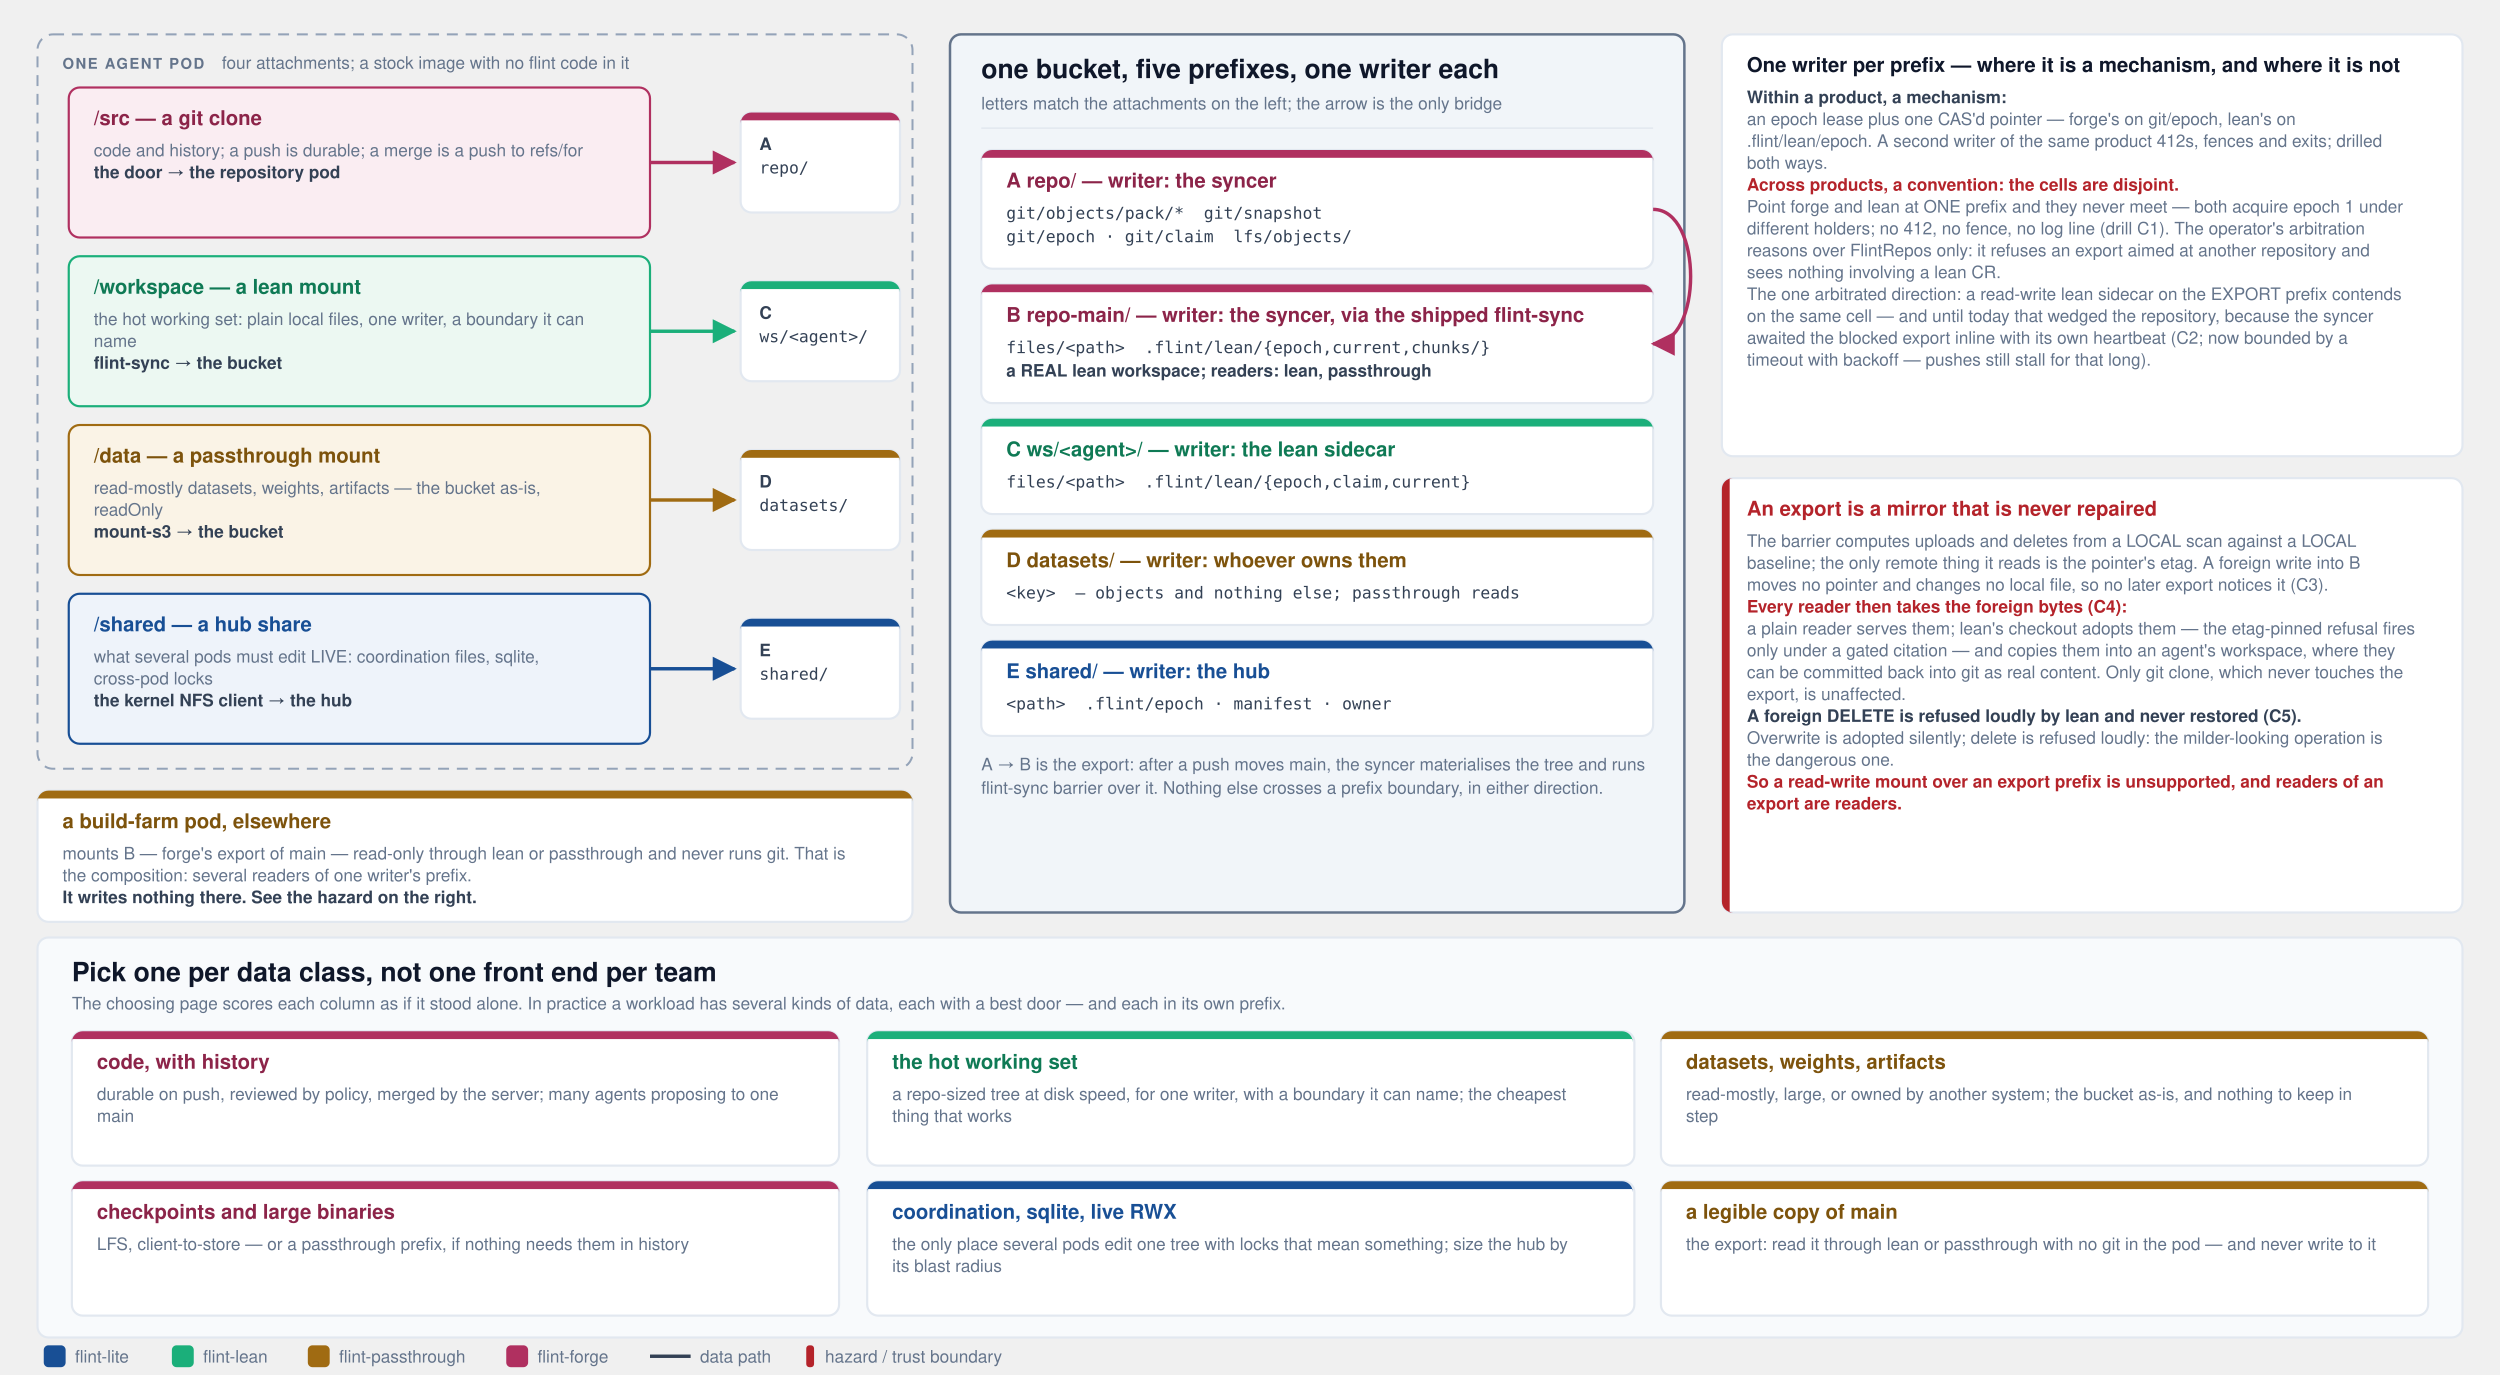
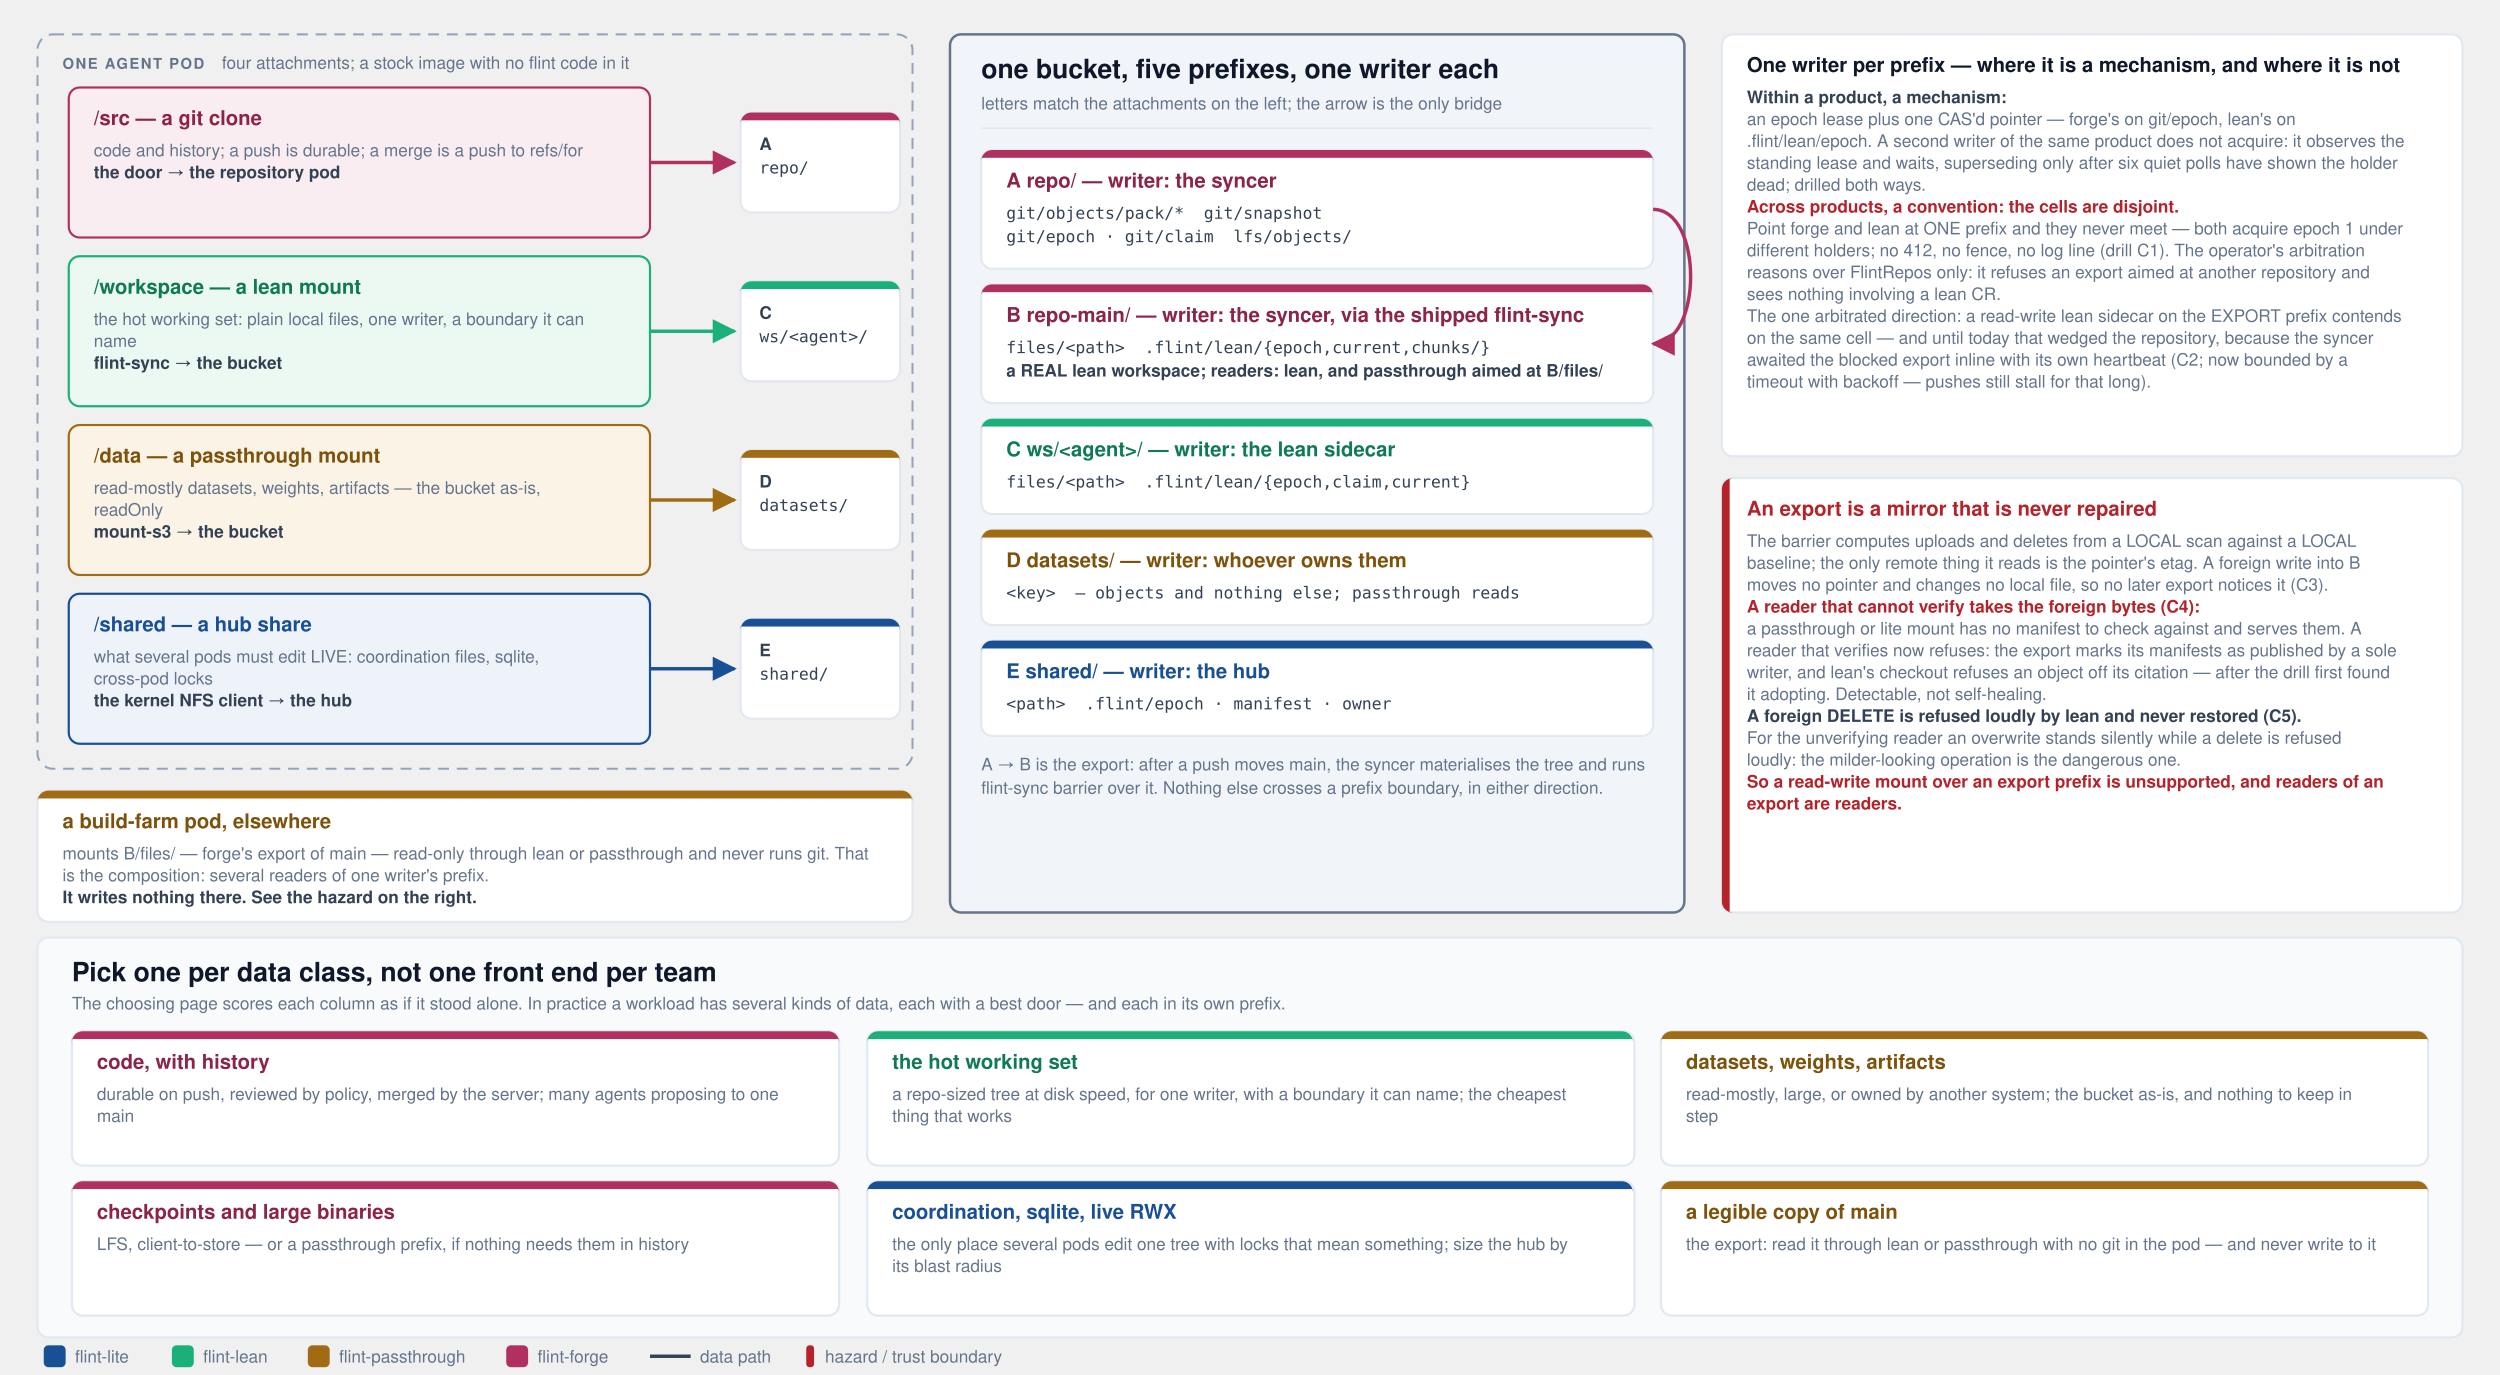
- <svg xmlns="http://www.w3.org/2000/svg" viewBox="0 0 1600 880" role="img" aria-label="The four front ends compose by prefix, and the composition is in the reading, never the writing. One agent pod holds a forge clone for its code, a lean workspace for its hot working set, a passthrough mount for datasets and a hub share for what several pods edit live; forge exports main into its own prefix as a real lean workspace that lean and passthrough readers mount. One prefix has one writer — a mechanism within each product, a convention across them, because forge and lean arbitrate on different cells and never meet — and an export is a mirror that is never repaired: a foreign overwrite is adopted by every reader, a foreign delete is refused and never restored.">
+ <svg xmlns="http://www.w3.org/2000/svg" viewBox="0 0 1600 880" role="img" aria-label="The four front ends compose by prefix, and the composition is in the reading, never the writing. One agent pod holds a forge clone for its code, a lean workspace for its hot working set, a passthrough mount for datasets and a hub share for what several pods edit live; forge exports main into its own prefix as a real lean workspace that lean and passthrough readers mount. One prefix has one writer — a mechanism within each product, a convention across them, because forge and lean arbitrate on different cells and never meet — and an export is a mirror that is never repaired: a foreign overwrite stands and is served to any reader that cannot verify it, a foreign delete is refused and never restored.">
  <style>
  text{font-family:"Helvetica Neue",Helvetica,Arial,sans-serif;fill:#0f172a}
  .t1{font-size:17.0px;font-weight:600}
  .t2{font-size:13.0px;font-weight:600}
  .t3{font-size:12.0px}
  .t3b{font-size:12.0px;font-weight:600;fill:#334155}
  .t4{font-size:11.0px;fill:#64748b}
  .t4b{font-size:11.0px;font-weight:600;fill:#334155}
  .mono{font-family:Menlo,"SF Mono",Consolas,monospace;font-size:10.5px;fill:#334155}
  .mute{fill:#64748b}
  .cap{font-size:9.5px;font-weight:600;letter-spacing:.1em;fill:#64748b}
  .num{font-size:11.0px;font-weight:600;fill:#ffffff}
  .on{font-size:13.0px;font-weight:600;fill:#ffffff}
  .onsub{font-size:11.0px;fill:#ffffff;opacity:.85}
  .c-red{fill:#b4232a}
  .c-lite{fill:#184f95} .c-lean{fill:#0f7a55} .c-pass{fill:#7d530c} .c-forge{fill:#8c2449}
  .f-lite{fill:#184f95} .f-lean{fill:#1baf7a} .f-pass{fill:#a06b12} .f-forge{fill:#b03060}
  .f-red{fill:#b4232a} .f-ink{fill:#334155}
  .b-lite{fill:#eef3fa;stroke:#184f95;stroke-width:1.4} .b-lean{fill:#ecf8f2;stroke:#1baf7a;stroke-width:1.4} .b-pass{fill:#faf3e6;stroke:#a06b12;stroke-width:1.4} .b-forge{fill:#faedf2;stroke:#b03060;stroke-width:1.4}
  .hd-lite{fill:#184f95} .hd-lean{fill:#0f7a55} .hd-pass{fill:#7d530c} .hd-forge{fill:#8c2449}
  .hd-lbl{fill:#334155}
  .l-lite{stroke:#184f95;stroke-width:2.2;fill:none} .l-lean{stroke:#1baf7a;stroke-width:2.2;fill:none} .l-pass{stroke:#a06b12;stroke-width:2.2;fill:none} .l-forge{stroke:#b03060;stroke-width:2.2;fill:none}
  .l-ctl{stroke:#94a3b8;stroke-width:1.6;fill:none}
  .l-ink{stroke:#334155;stroke-width:2.2;fill:none}
  .l-red{stroke:#b4232a;stroke-width:2.2;fill:none}
  .bx{fill:#ffffff;stroke:#e2e8f0;stroke-width:1.4}
  .panel{fill:#f8fafc;stroke:#e2e8f0;stroke-width:1.4}
  .s3{fill:#f1f5f9;stroke:#64748b;stroke-width:1.6}
  .grp{fill:none;stroke:#94a3b8;stroke-width:1.3;stroke-dasharray:7 5}
  .hair{stroke:#e2e8f0;stroke-width:1}
  .lbl{fill:#f8fafc} .rowb{fill:#fbfcfd}
  .frame{fill:none;stroke:#e2e8f0;stroke-width:1.2}
  .halo{fill:#ffffff}
  .chip{fill:#f8fafc;stroke:#e2e8f0;stroke-width:1}
  .chip-red{fill:#b4232a}
  .chip-lite{fill:#184f95} .chip-lean{fill:#0f7a55} .chip-pass{fill:#7d530c} .chip-forge{fill:#8c2449}
  .chip .cap{fill:#334155}
  /* On a filled shape. Last on purpose: a class beats a presentation
     attribute, so this must win over .t4/.cap/.mono. */
  .on,.num,.onsub{fill:#ffffff}
  .cap.on{fill:#ffffff}
</style>
  <defs>
    <marker id="a-lite" viewBox="0 0 10 10" refX="9" refY="5" markerWidth="7" markerHeight="7" orient="auto-start-reverse">
      <path d="M0,0 L10,5 L0,10 z" fill="#184f95" />
    </marker>
    <marker id="a-lean" viewBox="0 0 10 10" refX="9" refY="5" markerWidth="7" markerHeight="7" orient="auto-start-reverse">
      <path d="M0,0 L10,5 L0,10 z" fill="#1baf7a" />
    </marker>
    <marker id="a-pass" viewBox="0 0 10 10" refX="9" refY="5" markerWidth="7" markerHeight="7" orient="auto-start-reverse">
      <path d="M0,0 L10,5 L0,10 z" fill="#a06b12" />
    </marker>
    <marker id="a-forge" viewBox="0 0 10 10" refX="9" refY="5" markerWidth="7" markerHeight="7" orient="auto-start-reverse">
      <path d="M0,0 L10,5 L0,10 z" fill="#b03060" />
    </marker>
    <marker id="a-ctl" viewBox="0 0 10 10" refX="9" refY="5" markerWidth="7" markerHeight="7" orient="auto-start-reverse">
      <path d="M0,0 L10,5 L0,10 z" fill="#94a3b8" />
    </marker>
    <marker id="a-ink" viewBox="0 0 10 10" refX="9" refY="5" markerWidth="7" markerHeight="7" orient="auto-start-reverse">
      <path d="M0,0 L10,5 L0,10 z" fill="#334155" />
    </marker>
    <marker id="a-red" viewBox="0 0 10 10" refX="9" refY="5" markerWidth="7" markerHeight="7" orient="auto-start-reverse">
      <path d="M0,0 L10,5 L0,10 z" fill="#b4232a" />
    </marker>
  </defs>
  <rect x="24" y="22" width="560" height="470" rx="10" class="grp" />
  <text class="cap" x="40" y="44">ONE AGENT POD</text>
  <text class="t4" x="142" y="44">four attachments; a stock image with no flint code in it</text>
  <rect x="44" y="56" width="372" height="96" rx="7" class="b-forge" />
  <text class="t2 c-forge" x="60" y="80">/src — a git clone</text>
  <text class="t4" x="60" y="100">code and history; a push is durable; a merge is a push to refs/for</text>
  <text class="t4b" x="60" y="114">the door → the repository pod</text>
  <line class="l-forge" x1="416" y1="104" x2="470" y2="104" marker-end="url(#a-forge)" />
  <rect x="474" y="72" width="102" height="64" rx="7" class="bx" />
  <path class="f-forge" d="M481,72 H569 A7,7 0 0 1 576,79 V77 H474 V79 A7,7 0 0 1 481,72 Z" />
  <text class="t4b" x="486" y="96">A</text>
  <text class="mono" x="486" y="111" xml:space="preserve">repo/</text>
  <rect x="44" y="164" width="372" height="96" rx="7" class="b-lean" />
  <text class="t2 c-lean" x="60" y="188">/workspace — a lean mount</text>
  <text class="t4" x="60" y="208">the hot working set: plain local files, one writer, a boundary it can</text>
  <text class="t4" x="60" y="222">name</text>
  <text class="t4b" x="60" y="236">flint-sync → the bucket</text>
  <line class="l-lean" x1="416" y1="212" x2="470" y2="212" marker-end="url(#a-lean)" />
  <rect x="474" y="180" width="102" height="64" rx="7" class="bx" />
  <path class="f-lean" d="M481,180 H569 A7,7 0 0 1 576,187 V185 H474 V187 A7,7 0 0 1 481,180 Z" />
  <text class="t4b" x="486" y="204">C</text>
  <text class="mono" x="486" y="219" xml:space="preserve">ws/&lt;agent&gt;/</text>
  <rect x="44" y="272" width="372" height="96" rx="7" class="b-pass" />
  <text class="t2 c-pass" x="60" y="296">/data — a passthrough mount</text>
  <text class="t4" x="60" y="316">read-mostly datasets, weights, artifacts — the bucket as-is,</text>
  <text class="t4" x="60" y="330">readOnly</text>
  <text class="t4b" x="60" y="344">mount-s3 → the bucket</text>
  <line class="l-pass" x1="416" y1="320" x2="470" y2="320" marker-end="url(#a-pass)" />
  <rect x="474" y="288" width="102" height="64" rx="7" class="bx" />
  <path class="f-pass" d="M481,288 H569 A7,7 0 0 1 576,295 V293 H474 V295 A7,7 0 0 1 481,288 Z" />
  <text class="t4b" x="486" y="312">D</text>
  <text class="mono" x="486" y="327" xml:space="preserve">datasets/</text>
  <rect x="44" y="380" width="372" height="96" rx="7" class="b-lite" />
  <text class="t2 c-lite" x="60" y="404">/shared — a hub share</text>
  <text class="t4" x="60" y="424">what several pods must edit LIVE: coordination files, sqlite,</text>
  <text class="t4" x="60" y="438">cross-pod locks</text>
  <text class="t4b" x="60" y="452">the kernel NFS client → the hub</text>
  <line class="l-lite" x1="416" y1="428" x2="470" y2="428" marker-end="url(#a-lite)" />
  <rect x="474" y="396" width="102" height="64" rx="7" class="bx" />
  <path class="f-lite" d="M481,396 H569 A7,7 0 0 1 576,403 V401 H474 V403 A7,7 0 0 1 481,396 Z" />
  <text class="t4b" x="486" y="420">E</text>
  <text class="mono" x="486" y="435" xml:space="preserve">shared/</text>
  <rect x="24" y="506" width="560" height="84" rx="7" class="bx" />
  <path class="f-pass" d="M31,506 H577 A7,7 0 0 1 584,513 V511 H24 V513 A7,7 0 0 1 31,506 Z" />
  <text class="t2 c-pass" x="40" y="530">a build-farm pod, elsewhere</text>
-   <text class="t4" x="40" y="550">mounts B — forge's export of main — read-only through lean or passthrough and never runs git. That is</text>
-   <text class="t4" x="40" y="564">the composition: several readers of one writer's prefix.</text>
+   <text class="t4" x="40" y="550">mounts B/files/ — forge's export of main — read-only through lean or passthrough and never runs git. That</text>
+   <text class="t4" x="40" y="564">is the composition: several readers of one writer's prefix.</text>
  <text class="t4b" x="40" y="578">It writes nothing there. See the hazard on the right.</text>
  <rect x="608" y="22" width="470" height="562" rx="7" class="s3" />
  <text class="t1" x="628" y="50">one bucket, five prefixes, one writer each</text>
  <text class="t4" x="628" y="70">letters match the attachments on the left; the arrow is the only bridge</text>
  <line class="hair" x1="628" y1="82" x2="1058" y2="82" />
  <rect x="628" y="96" width="430" height="76" rx="7" class="bx" />
  <path class="f-forge" d="M635,96 H1051 A7,7 0 0 1 1058,103 V101 H628 V103 A7,7 0 0 1 635,96 Z" />
  <text class="t2 c-forge" x="644" y="120">A  repo/ — writer: the syncer</text>
  <text class="mono" x="644" y="140" xml:space="preserve">git/objects/pack/*  git/snapshot</text>
  <text class="mono" x="644" y="155" xml:space="preserve">git/epoch · git/claim  lfs/objects/</text>
  <rect x="628" y="182" width="430" height="76" rx="7" class="bx" />
  <path class="f-forge" d="M635,182 H1051 A7,7 0 0 1 1058,189 V187 H628 V189 A7,7 0 0 1 635,182 Z" />
  <text class="t2 c-forge" x="644" y="206">B  repo-main/ — writer: the syncer, via the shipped flint-sync</text>
  <text class="mono" x="644" y="226" xml:space="preserve">files/&lt;path&gt;  .flint/lean/{epoch,current,chunks/}</text>
-   <text class="t4b" x="644" y="241">a REAL lean workspace; readers: lean, passthrough</text>
+   <text class="t4b" x="644" y="241">a REAL lean workspace; readers: lean, and passthrough aimed at B/files/</text>
  <rect x="628" y="268" width="430" height="61" rx="7" class="bx" />
  <path class="f-lean" d="M635,268 H1051 A7,7 0 0 1 1058,275 V273 H628 V275 A7,7 0 0 1 635,268 Z" />
  <text class="t2 c-lean" x="644" y="292">C  ws/&lt;agent&gt;/ — writer: the lean sidecar</text>
  <text class="mono" x="644" y="312" xml:space="preserve">files/&lt;path&gt;  .flint/lean/{epoch,claim,current}</text>
  <rect x="628" y="339" width="430" height="61" rx="7" class="bx" />
  <path class="f-pass" d="M635,339 H1051 A7,7 0 0 1 1058,346 V344 H628 V346 A7,7 0 0 1 635,339 Z" />
  <text class="t2 c-pass" x="644" y="363">D  datasets/ — writer: whoever owns them</text>
  <text class="mono" x="644" y="383" xml:space="preserve">&lt;key&gt;  — objects and nothing else; passthrough reads</text>
  <rect x="628" y="410" width="430" height="61" rx="7" class="bx" />
  <path class="f-lite" d="M635,410 H1051 A7,7 0 0 1 1058,417 V415 H628 V417 A7,7 0 0 1 635,410 Z" />
  <text class="t2 c-lite" x="644" y="434">E  shared/ — writer: the hub</text>
  <text class="mono" x="644" y="454" xml:space="preserve">&lt;path&gt;  .flint/epoch · manifest · owner</text>
  <path class="l-forge" d="M1058 134.0 C 1090 134.0, 1090 220.0, 1058 220.0" marker-end="url(#a-forge)" />
  <text class="t4" x="1076" y="181" />
  <text class="t4" x="628" y="493">A → B is the export: after a push moves main, the syncer materialises the tree and runs</text>
  <text class="t4" x="628" y="508">flint-sync barrier over it. Nothing else crosses a prefix boundary, in either direction.</text>
  <rect x="1102" y="22" width="474" height="270" rx="7" class="bx" />
  <text class="t2" x="1118" y="46">One writer per prefix — where it is a mechanism, and where it is not</text>
  <text class="t4b" x="1118" y="66">Within a product, a mechanism:</text>
  <text class="t4" x="1118" y="80">an epoch lease plus one CAS'd pointer — forge's on git/epoch, lean's on</text>
-   <text class="t4" x="1118" y="94">.flint/lean/epoch. A second writer of the same product 412s, fences and exits; drilled</text>
-   <text class="t4" x="1118" y="108">both ways.</text>
-   <text class="t4b c-red" x="1118" y="122">Across products, a convention: the cells are disjoint.</text>
-   <text class="t4" x="1118" y="136">Point forge and lean at ONE prefix and they never meet — both acquire epoch 1 under</text>
-   <text class="t4" x="1118" y="150">different holders; no 412, no fence, no log line (drill C1). The operator's arbitration</text>
-   <text class="t4" x="1118" y="164">reasons over FlintRepos only: it refuses an export aimed at another repository and</text>
-   <text class="t4" x="1118" y="178">sees nothing involving a lean CR.</text>
-   <text class="t4" x="1118" y="192">The one arbitrated direction: a read-write lean sidecar on the EXPORT prefix contends</text>
-   <text class="t4" x="1118" y="206">on the same cell — and until today that wedged the repository, because the syncer</text>
-   <text class="t4" x="1118" y="220">awaited the blocked export inline with its own heartbeat (C2; now bounded by a</text>
-   <text class="t4" x="1118" y="234">timeout with backoff — pushes still stall for that long).</text>
+   <text class="t4" x="1118" y="94">.flint/lean/epoch. A second writer of the same product does not acquire: it observes the</text>
+   <text class="t4" x="1118" y="108">standing lease and waits, superseding only after six quiet polls have shown the holder</text>
+   <text class="t4" x="1118" y="122">dead; drilled both ways.</text>
+   <text class="t4b c-red" x="1118" y="136">Across products, a convention: the cells are disjoint.</text>
+   <text class="t4" x="1118" y="150">Point forge and lean at ONE prefix and they never meet — both acquire epoch 1 under</text>
+   <text class="t4" x="1118" y="164">different holders; no 412, no fence, no log line (drill C1). The operator's arbitration</text>
+   <text class="t4" x="1118" y="178">reasons over FlintRepos only: it refuses an export aimed at another repository and</text>
+   <text class="t4" x="1118" y="192">sees nothing involving a lean CR.</text>
+   <text class="t4" x="1118" y="206">The one arbitrated direction: a read-write lean sidecar on the EXPORT prefix contends</text>
+   <text class="t4" x="1118" y="220">on the same cell — and until today that wedged the repository, because the syncer</text>
+   <text class="t4" x="1118" y="234">awaited the blocked export inline with its own heartbeat (C2; now bounded by a</text>
+   <text class="t4" x="1118" y="248">timeout with backoff — pushes still stall for that long).</text>
  <rect x="1102" y="306" width="474" height="278" rx="7" class="bx" />
  <path class="f-red" d="M1102,313 A7,7 0 0 1 1109,306 H1107 V584 H1109 A7,7 0 0 1 1102,577 Z" />
  <text class="t2 c-red" x="1118" y="330">An export is a mirror that is never repaired</text>
  <text class="t4" x="1118" y="350">The barrier computes uploads and deletes from a LOCAL scan against a LOCAL</text>
  <text class="t4" x="1118" y="364">baseline; the only remote thing it reads is the pointer's etag. A foreign write into B</text>
  <text class="t4" x="1118" y="378">moves no pointer and changes no local file, so no later export notices it (C3).</text>
-   <text class="t4b c-red" x="1118" y="392">Every reader then takes the foreign bytes (C4):</text>
-   <text class="t4" x="1118" y="406">a plain reader serves them; lean's checkout adopts them — the etag-pinned refusal fires</text>
-   <text class="t4" x="1118" y="420">only under a gated citation — and copies them into an agent's workspace, where they</text>
-   <text class="t4" x="1118" y="434">can be committed back into git as real content. Only git clone, which never touches the</text>
-   <text class="t4" x="1118" y="448">export, is unaffected.</text>
+   <text class="t4b c-red" x="1118" y="392">A reader that cannot verify takes the foreign bytes (C4):</text>
+   <text class="t4" x="1118" y="406">a passthrough or lite mount has no manifest to check against and serves them. A</text>
+   <text class="t4" x="1118" y="420">reader that verifies now refuses: the export marks its manifests as published by a sole</text>
+   <text class="t4" x="1118" y="434">writer, and lean's checkout refuses an object off its citation — after the drill first found</text>
+   <text class="t4" x="1118" y="448">it adopting. Detectable, not self-healing.</text>
  <text class="t4b" x="1118" y="462">A foreign DELETE is refused loudly by lean and never restored (C5).</text>
-   <text class="t4" x="1118" y="476">Overwrite is adopted silently; delete is refused loudly: the milder-looking operation is</text>
-   <text class="t4" x="1118" y="490">the dangerous one.</text>
+   <text class="t4" x="1118" y="476">For the unverifying reader an overwrite stands silently while a delete is refused</text>
+   <text class="t4" x="1118" y="490">loudly: the milder-looking operation is the dangerous one.</text>
  <text class="t4b c-red" x="1118" y="504">So a read-write mount over an export prefix is unsupported, and readers of an</text>
  <text class="t4b c-red" x="1118" y="518">export are readers.</text>
  <rect x="24" y="600" width="1552" height="256" rx="7" class="panel" />
  <text class="t1" x="46" y="628">Pick one per data class, not one front end per team</text>
  <text class="t4" x="46" y="646">The choosing page scores each column as if it stood alone. In practice a workload has several kinds of data, each with a best door — and each in its own prefix.</text>
  <rect x="46" y="660" width="491" height="86" rx="7" class="bx" />
  <path class="f-forge" d="M53,660 H530 A7,7 0 0 1 537,667 V665 H46 V667 A7,7 0 0 1 53,660 Z" />
  <text class="t2 c-forge" x="62" y="684">code, with history</text>
  <text class="t4" x="62" y="704">durable on push, reviewed by policy, merged by the server; many agents proposing to one</text>
  <text class="t4" x="62" y="718">main</text>
  <rect x="555" y="660" width="491" height="86" rx="7" class="bx" />
  <path class="f-lean" d="M562,660 H1038 A7,7 0 0 1 1045,667 V665 H555 V667 A7,7 0 0 1 562,660 Z" />
  <text class="t2 c-lean" x="571" y="684">the hot working set</text>
  <text class="t4" x="571" y="704">a repo-sized tree at disk speed, for one writer, with a boundary it can name; the cheapest</text>
  <text class="t4" x="571" y="718">thing that works</text>
  <rect x="1063" y="660" width="491" height="86" rx="7" class="bx" />
  <path class="f-pass" d="M1070,660 H1547 A7,7 0 0 1 1554,667 V665 H1063 V667 A7,7 0 0 1 1070,660 Z" />
  <text class="t2 c-pass" x="1079" y="684">datasets, weights, artifacts</text>
  <text class="t4" x="1079" y="704">read-mostly, large, or owned by another system; the bucket as-is, and nothing to keep in</text>
  <text class="t4" x="1079" y="718">step</text>
  <rect x="46" y="756" width="491" height="86" rx="7" class="bx" />
  <path class="f-forge" d="M53,756 H530 A7,7 0 0 1 537,763 V761 H46 V763 A7,7 0 0 1 53,756 Z" />
  <text class="t2 c-forge" x="62" y="780">checkpoints and large binaries</text>
  <text class="t4" x="62" y="800">LFS, client-to-store — or a passthrough prefix, if nothing needs them in history</text>
  <rect x="555" y="756" width="491" height="86" rx="7" class="bx" />
  <path class="f-lite" d="M562,756 H1038 A7,7 0 0 1 1045,763 V761 H555 V763 A7,7 0 0 1 562,756 Z" />
  <text class="t2 c-lite" x="571" y="780">coordination, sqlite, live RWX</text>
  <text class="t4" x="571" y="800">the only place several pods edit one tree with locks that mean something; size the hub by</text>
  <text class="t4" x="571" y="814">its blast radius</text>
  <rect x="1063" y="756" width="491" height="86" rx="7" class="bx" />
  <path class="f-pass" d="M1070,756 H1547 A7,7 0 0 1 1554,763 V761 H1063 V763 A7,7 0 0 1 1070,756 Z" />
  <text class="t2 c-pass" x="1079" y="780">a legible copy of main</text>
  <text class="t4" x="1079" y="800">the export: read it through lean or passthrough with no git in the pod — and never write to it</text>
  <rect x="28" y="861" width="14" height="14" rx="3" class="f-lite" />
  <text class="t4" x="48" y="872">flint-lite</text>
  <rect x="110" y="861" width="14" height="14" rx="3" class="f-lean" />
  <text class="t4" x="130" y="872">flint-lean</text>
  <rect x="197" y="861" width="14" height="14" rx="3" class="f-pass" />
  <text class="t4" x="217" y="872">flint-passthrough</text>
  <rect x="324" y="861" width="14" height="14" rx="3" class="f-forge" />
  <text class="t4" x="344" y="872">flint-forge</text>
  <line class="l-ink" x1="416.0" y1="868" x2="442.0" y2="868" />
  <text class="t4" x="448" y="872">data path</text>
  <rect x="516" y="861" width="5" height="14" rx="2" class="f-red" />
  <text class="t4" x="528" y="872">hazard / trust boundary</text>
</svg>
